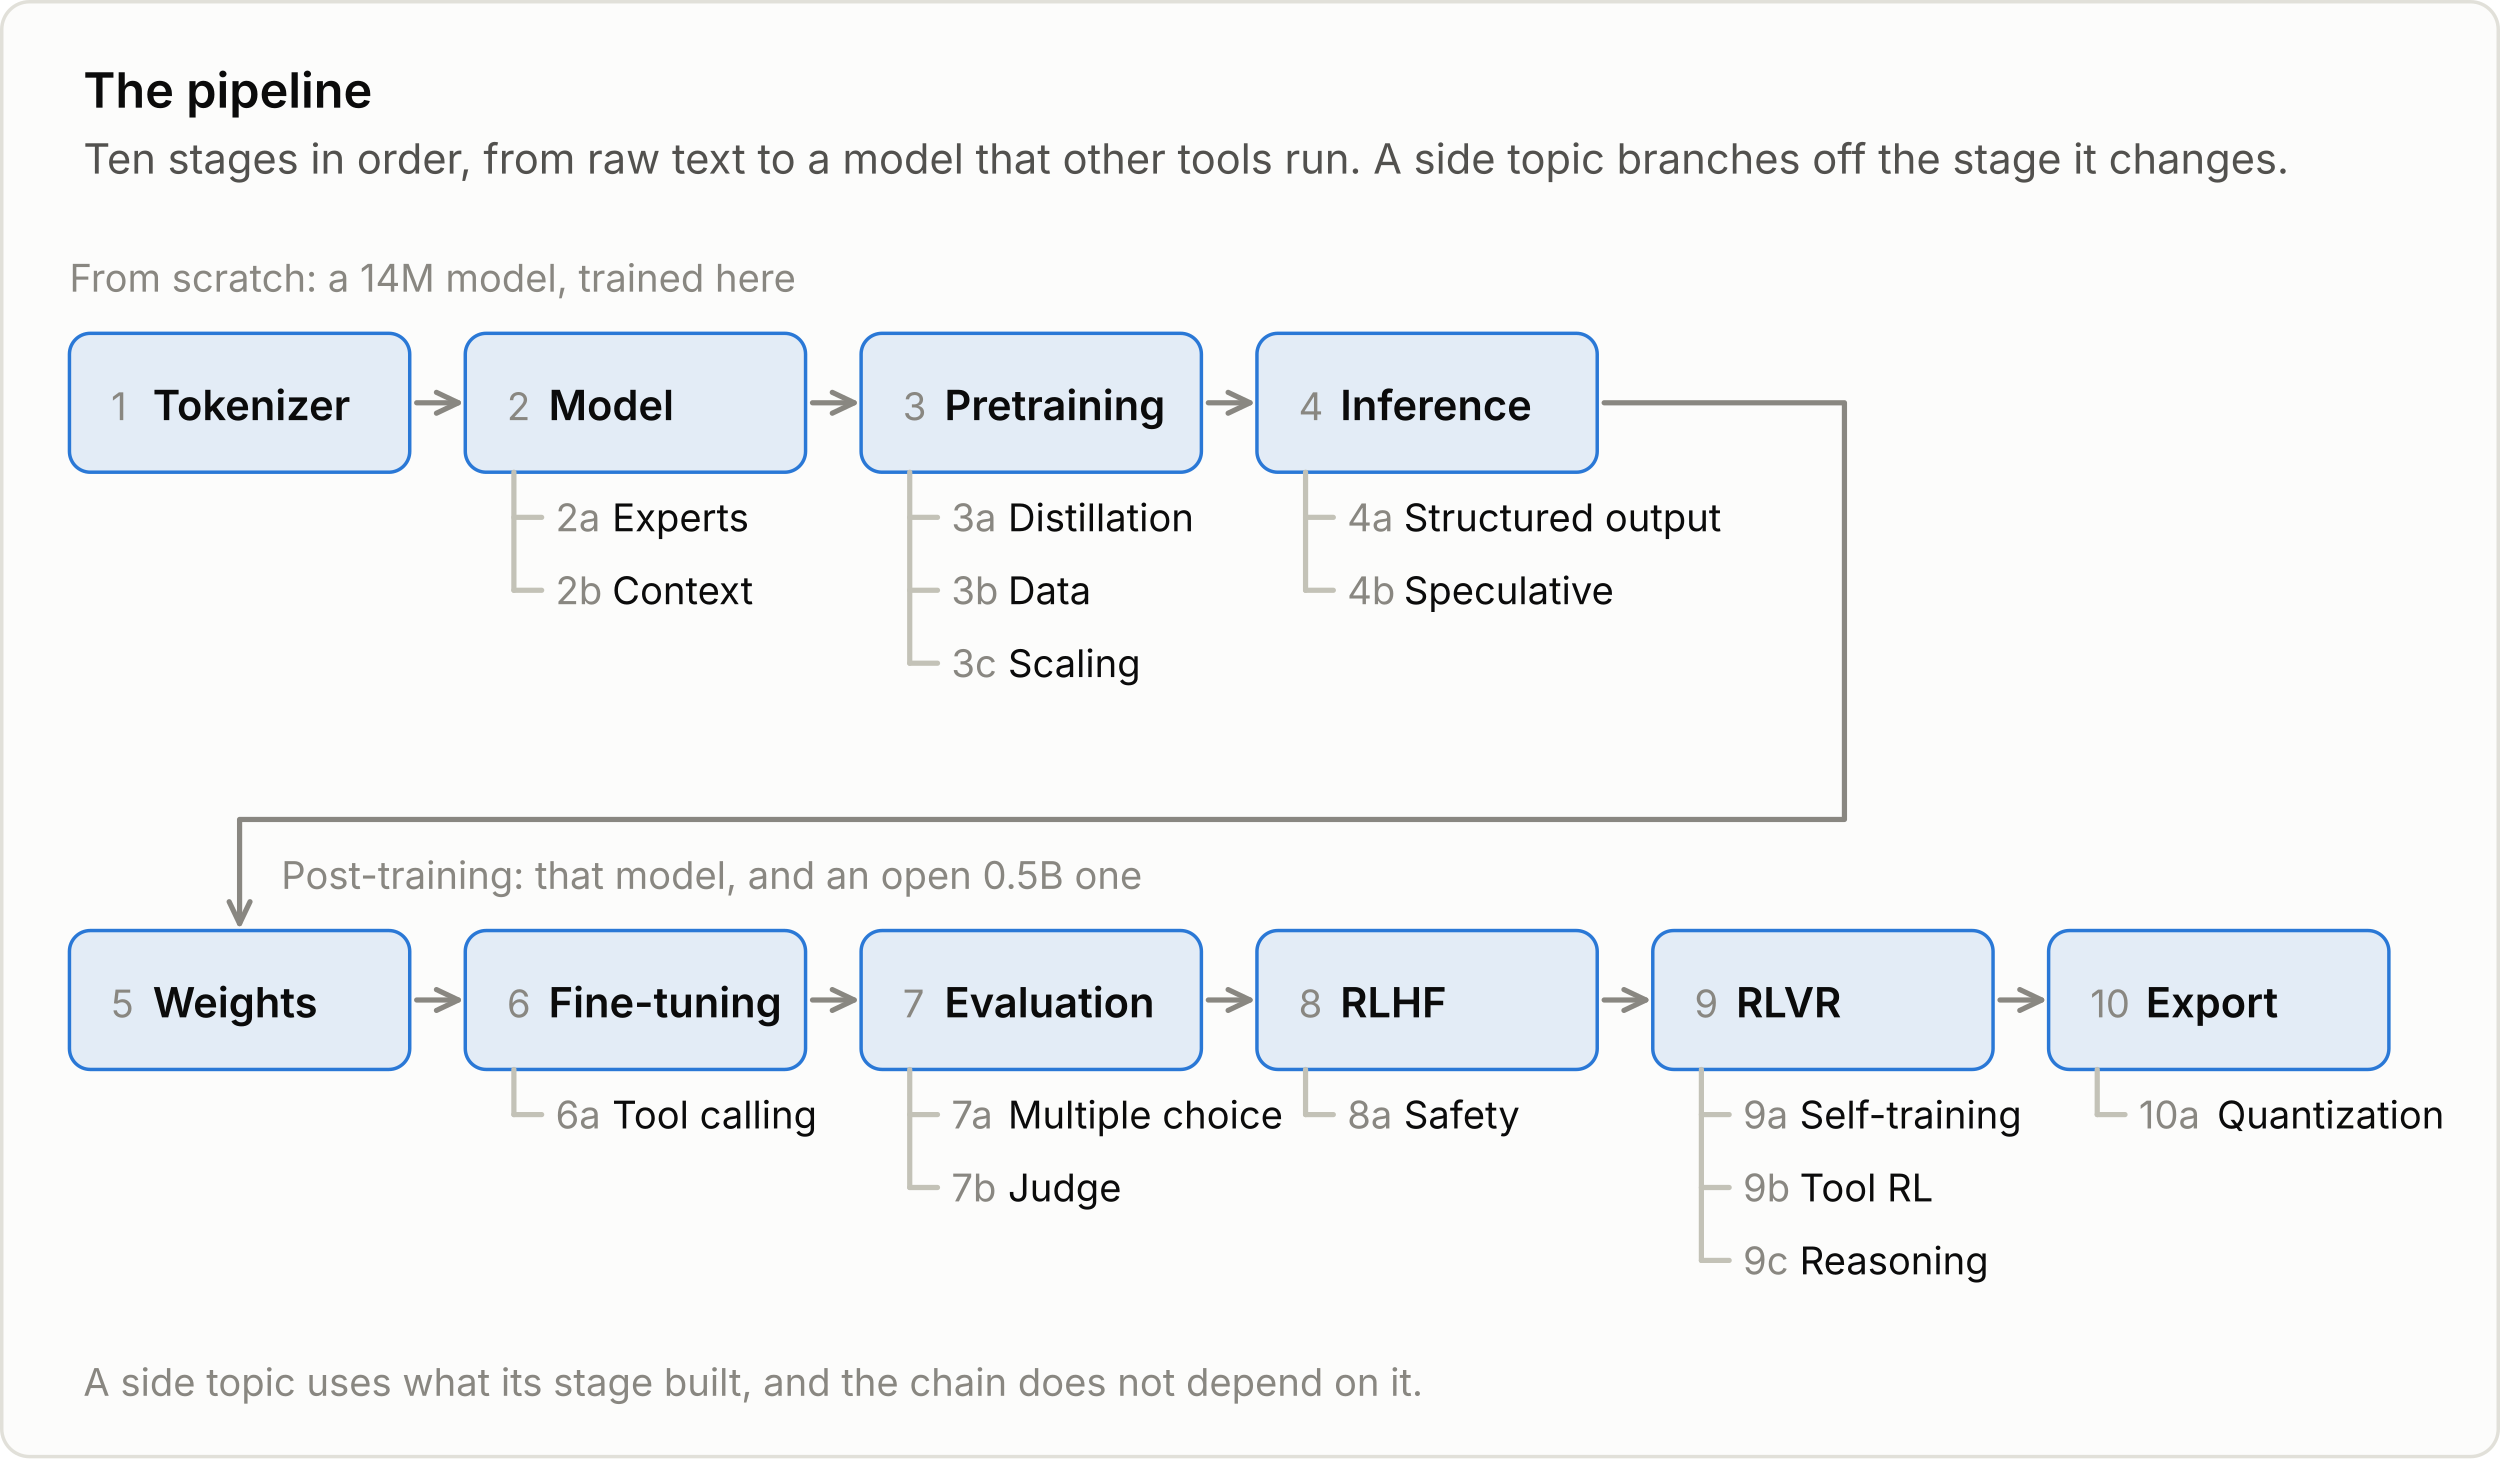
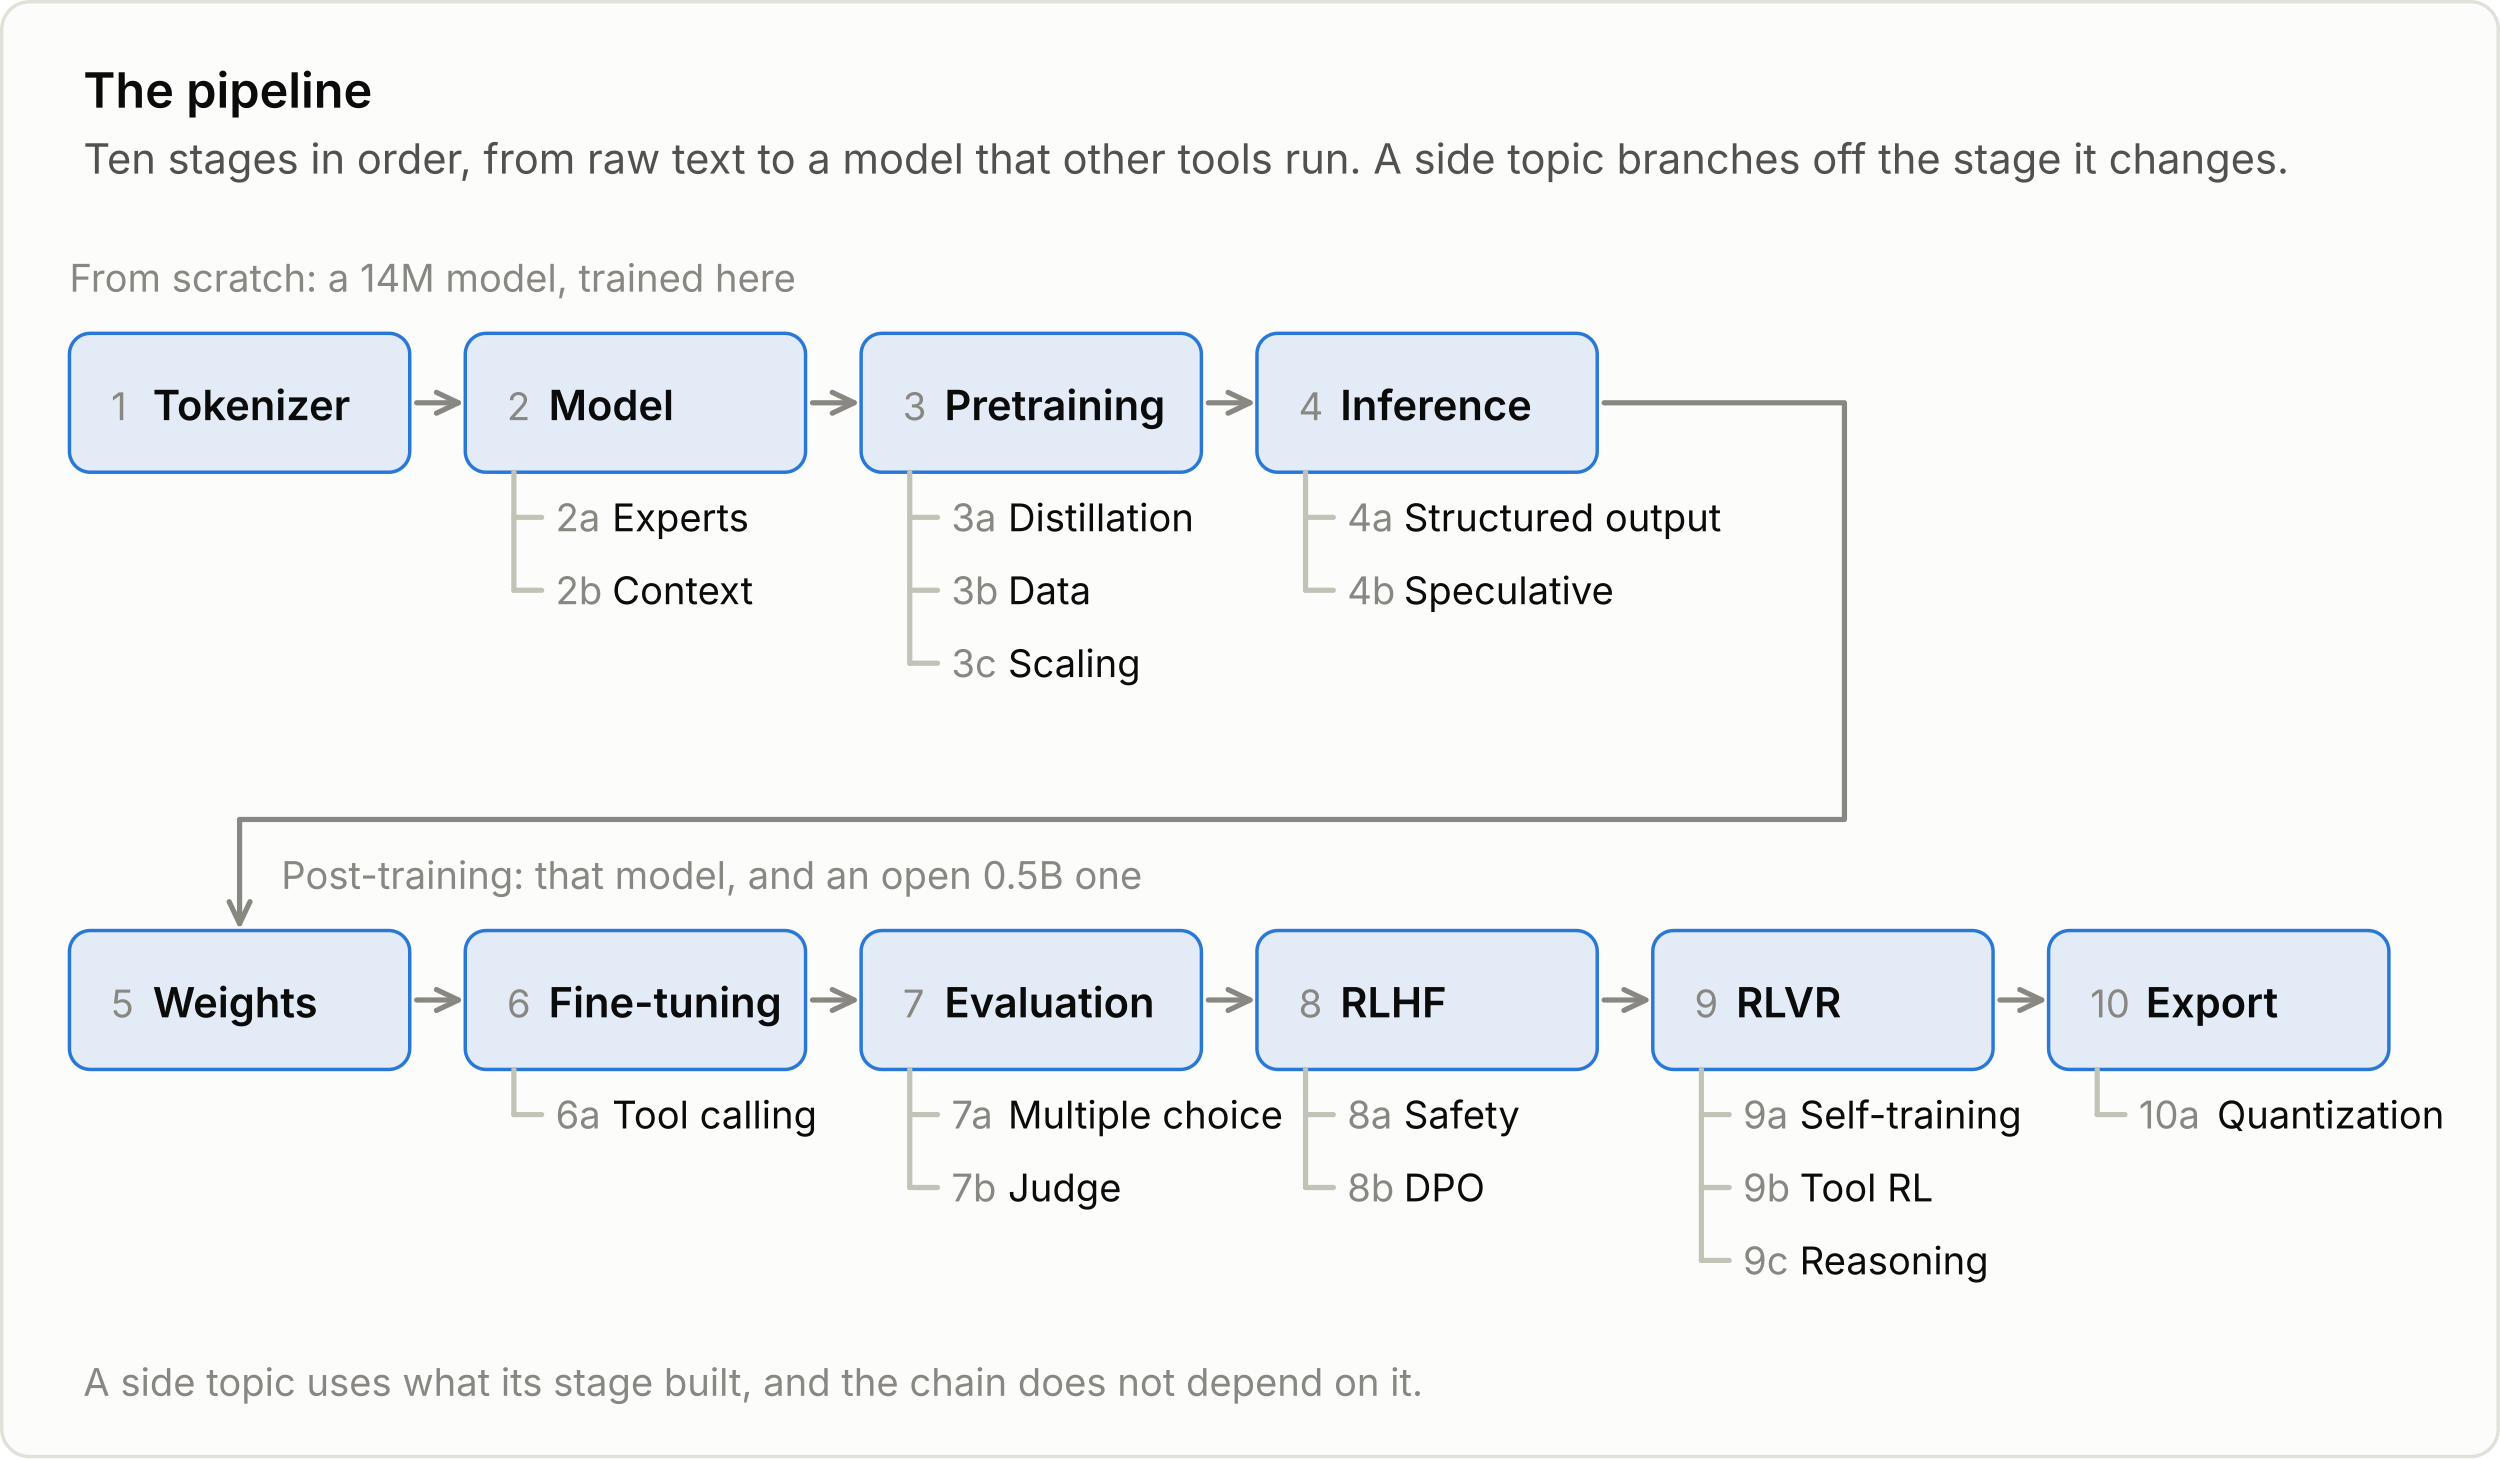
<svg xmlns="http://www.w3.org/2000/svg" width="720" height="420" viewBox="0 0 720 420" role="img">
  <style>text{font-family:system-ui,-apple-system,'Segoe UI',sans-serif}.f-surface{fill:#fcfcfb}.s-surface{stroke:#fcfcfb}.f-ink{fill:#0b0b0b}.s-ink{stroke:#0b0b0b}.f-ink2{fill:#52514e}.s-ink2{stroke:#52514e}.f-muted{fill:#898781}.s-muted{stroke:#898781}.f-grid{fill:#e1e0d9}.s-grid{stroke:#e1e0d9}.f-axis{fill:#c3c2b7}.s-axis{stroke:#c3c2b7}.f-s1{fill:#2a78d6}.s-s1{stroke:#2a78d6}.f-s2{fill:#eb6834}.s-s2{stroke:#eb6834}.f-s3{fill:#1baf7a}.s-s3{stroke:#1baf7a}@media(prefers-color-scheme:dark){.f-surface{fill:#1a1a19}.s-surface{stroke:#1a1a19}.f-ink{fill:#f0efec}.s-ink{stroke:#f0efec}.f-ink2{fill:#c3c2b7}.s-ink2{stroke:#c3c2b7}.f-muted{fill:#898781}.s-muted{stroke:#898781}.f-grid{fill:#2c2c2a}.s-grid{stroke:#2c2c2a}.f-axis{fill:#383835}.s-axis{stroke:#383835}.f-s1{fill:#3987e5}.s-s1{stroke:#3987e5}.f-s2{fill:#d95926}.s-s2{stroke:#d95926}.f-s3{fill:#199e70}.s-s3{stroke:#199e70}}</style>
  <rect class="f-surface s-grid" x="0.5" y="0.5" width="719" height="419" rx="8" stroke-width="1" />
  <text class="f-ink" x="24" y="31" font-size="14" text-anchor="start" font-weight="600">The pipeline</text>
  <text class="f-ink2" x="24" y="50" font-size="12" text-anchor="start">Ten stages in order, from raw text to a model that other tools run. A side topic branches off the stage it changes.</text>
  <text class="f-muted" x="20" y="84" font-size="11" text-anchor="start">From scratch: a 14M model, trained here</text>
  <rect class="f-s1 s-s1" x="20" y="96" width="98" height="40" rx="6" stroke-width="1" fill-opacity="0.12" />
  <text class="f-muted" x="32" y="121" font-size="11" text-anchor="start">1</text>
  <text class="f-ink" x="44" y="121" font-size="12" text-anchor="start" font-weight="600">Tokenizer</text>
  <rect class="f-s1 s-s1" x="134" y="96" width="98" height="40" rx="6" stroke-width="1" fill-opacity="0.12" />
  <text class="f-muted" x="146" y="121" font-size="11" text-anchor="start">2</text>
  <text class="f-ink" x="158" y="121" font-size="12" text-anchor="start" font-weight="600">Model</text>
  <path class="s-muted " d="M120 116 L132 116" fill="none" stroke-width="1.5" stroke-linejoin="round" stroke-linecap="round" />
  <path class="s-muted " d="M125.7 113 L132 116 L125.7 119" fill="none" stroke-width="1.5" stroke-linejoin="round" stroke-linecap="round" />
  <line class="s-axis" x1="148" y1="136" x2="148" y2="170" stroke-width="1.5" stroke-linecap="round" />
  <line class="s-axis" x1="148" y1="149" x2="156" y2="149" stroke-width="1.5" stroke-linecap="round" />
  <text class="f-muted" x="160" y="153" font-size="11" text-anchor="start">2a</text>
  <text class="f-ink" x="176.3" y="153" font-size="11" text-anchor="start">Experts</text>
  <line class="s-axis" x1="148" y1="170" x2="156" y2="170" stroke-width="1.5" stroke-linecap="round" />
  <text class="f-muted" x="160" y="174" font-size="11" text-anchor="start">2b</text>
  <text class="f-ink" x="176.3" y="174" font-size="11" text-anchor="start">Context</text>
  <rect class="f-s1 s-s1" x="248" y="96" width="98" height="40" rx="6" stroke-width="1" fill-opacity="0.12" />
  <text class="f-muted" x="260" y="121" font-size="11" text-anchor="start">3</text>
  <text class="f-ink" x="272" y="121" font-size="12" text-anchor="start" font-weight="600">Pretraining</text>
  <path class="s-muted " d="M234 116 L246 116" fill="none" stroke-width="1.5" stroke-linejoin="round" stroke-linecap="round" />
  <path class="s-muted " d="M239.7 113 L246 116 L239.7 119" fill="none" stroke-width="1.5" stroke-linejoin="round" stroke-linecap="round" />
  <line class="s-axis" x1="262" y1="136" x2="262" y2="191" stroke-width="1.5" stroke-linecap="round" />
  <line class="s-axis" x1="262" y1="149" x2="270" y2="149" stroke-width="1.5" stroke-linecap="round" />
  <text class="f-muted" x="274" y="153" font-size="11" text-anchor="start">3a</text>
  <text class="f-ink" x="290.3" y="153" font-size="11" text-anchor="start">Distillation</text>
  <line class="s-axis" x1="262" y1="170" x2="270" y2="170" stroke-width="1.5" stroke-linecap="round" />
  <text class="f-muted" x="274" y="174" font-size="11" text-anchor="start">3b</text>
  <text class="f-ink" x="290.3" y="174" font-size="11" text-anchor="start">Data</text>
  <line class="s-axis" x1="262" y1="191" x2="270" y2="191" stroke-width="1.5" stroke-linecap="round" />
  <text class="f-muted" x="274" y="195" font-size="11" text-anchor="start">3c</text>
  <text class="f-ink" x="290.3" y="195" font-size="11" text-anchor="start">Scaling</text>
  <rect class="f-s1 s-s1" x="362" y="96" width="98" height="40" rx="6" stroke-width="1" fill-opacity="0.12" />
  <text class="f-muted" x="374" y="121" font-size="11" text-anchor="start">4</text>
  <text class="f-ink" x="386" y="121" font-size="12" text-anchor="start" font-weight="600">Inference</text>
  <path class="s-muted " d="M348 116 L360 116" fill="none" stroke-width="1.5" stroke-linejoin="round" stroke-linecap="round" />
  <path class="s-muted " d="M353.7 113 L360 116 L353.7 119" fill="none" stroke-width="1.5" stroke-linejoin="round" stroke-linecap="round" />
  <line class="s-axis" x1="376" y1="136" x2="376" y2="170" stroke-width="1.5" stroke-linecap="round" />
  <line class="s-axis" x1="376" y1="149" x2="384" y2="149" stroke-width="1.5" stroke-linecap="round" />
  <text class="f-muted" x="388" y="153" font-size="11" text-anchor="start">4a</text>
  <text class="f-ink" x="404.3" y="153" font-size="11" text-anchor="start">Structured output</text>
  <line class="s-axis" x1="376" y1="170" x2="384" y2="170" stroke-width="1.5" stroke-linecap="round" />
  <text class="f-muted" x="388" y="174" font-size="11" text-anchor="start">4b</text>
  <text class="f-ink" x="404.3" y="174" font-size="11" text-anchor="start">Speculative</text>
  <text class="f-muted" x="81" y="256" font-size="11" text-anchor="start">Post-training: that model, and an open 0.5B one</text>
  <rect class="f-s1 s-s1" x="20" y="268" width="98" height="40" rx="6" stroke-width="1" fill-opacity="0.12" />
  <text class="f-muted" x="32" y="293" font-size="11" text-anchor="start">5</text>
  <text class="f-ink" x="44" y="293" font-size="12" text-anchor="start" font-weight="600">Weights</text>
  <rect class="f-s1 s-s1" x="134" y="268" width="98" height="40" rx="6" stroke-width="1" fill-opacity="0.12" />
  <text class="f-muted" x="146" y="293" font-size="11" text-anchor="start">6</text>
  <text class="f-ink" x="158" y="293" font-size="12" text-anchor="start" font-weight="600">Fine-tuning</text>
  <path class="s-muted " d="M120 288 L132 288" fill="none" stroke-width="1.5" stroke-linejoin="round" stroke-linecap="round" />
  <path class="s-muted " d="M125.7 285 L132 288 L125.7 291" fill="none" stroke-width="1.5" stroke-linejoin="round" stroke-linecap="round" />
  <line class="s-axis" x1="148" y1="308" x2="148" y2="321" stroke-width="1.5" stroke-linecap="round" />
  <line class="s-axis" x1="148" y1="321" x2="156" y2="321" stroke-width="1.5" stroke-linecap="round" />
  <text class="f-muted" x="160" y="325" font-size="11" text-anchor="start">6a</text>
  <text class="f-ink" x="176.3" y="325" font-size="11" text-anchor="start">Tool calling</text>
  <rect class="f-s1 s-s1" x="248" y="268" width="98" height="40" rx="6" stroke-width="1" fill-opacity="0.12" />
  <text class="f-muted" x="260" y="293" font-size="11" text-anchor="start">7</text>
  <text class="f-ink" x="272" y="293" font-size="12" text-anchor="start" font-weight="600">Evaluation</text>
  <path class="s-muted " d="M234 288 L246 288" fill="none" stroke-width="1.5" stroke-linejoin="round" stroke-linecap="round" />
  <path class="s-muted " d="M239.7 285 L246 288 L239.7 291" fill="none" stroke-width="1.5" stroke-linejoin="round" stroke-linecap="round" />
  <line class="s-axis" x1="262" y1="308" x2="262" y2="342" stroke-width="1.5" stroke-linecap="round" />
  <line class="s-axis" x1="262" y1="321" x2="270" y2="321" stroke-width="1.5" stroke-linecap="round" />
  <text class="f-muted" x="274" y="325" font-size="11" text-anchor="start">7a</text>
  <text class="f-ink" x="290.3" y="325" font-size="11" text-anchor="start">Multiple choice</text>
  <line class="s-axis" x1="262" y1="342" x2="270" y2="342" stroke-width="1.5" stroke-linecap="round" />
  <text class="f-muted" x="274" y="346" font-size="11" text-anchor="start">7b</text>
  <text class="f-ink" x="290.3" y="346" font-size="11" text-anchor="start">Judge</text>
  <rect class="f-s1 s-s1" x="362" y="268" width="98" height="40" rx="6" stroke-width="1" fill-opacity="0.12" />
  <text class="f-muted" x="374" y="293" font-size="11" text-anchor="start">8</text>
  <text class="f-ink" x="386" y="293" font-size="12" text-anchor="start" font-weight="600">RLHF</text>
  <path class="s-muted " d="M348 288 L360 288" fill="none" stroke-width="1.5" stroke-linejoin="round" stroke-linecap="round" />
  <path class="s-muted " d="M353.7 285 L360 288 L353.7 291" fill="none" stroke-width="1.5" stroke-linejoin="round" stroke-linecap="round" />
-   <line class="s-axis" x1="376" y1="308" x2="376" y2="321" stroke-width="1.5" stroke-linecap="round" />
+   <line class="s-axis" x1="376" y1="308" x2="376" y2="342" stroke-width="1.5" stroke-linecap="round" />
  <line class="s-axis" x1="376" y1="321" x2="384" y2="321" stroke-width="1.5" stroke-linecap="round" />
  <text class="f-muted" x="388" y="325" font-size="11" text-anchor="start">8a</text>
  <text class="f-ink" x="404.3" y="325" font-size="11" text-anchor="start">Safety</text>
+   <line class="s-axis" x1="376" y1="342" x2="384" y2="342" stroke-width="1.5" stroke-linecap="round" />
+   <text class="f-muted" x="388" y="346" font-size="11" text-anchor="start">8b</text>
+   <text class="f-ink" x="404.3" y="346" font-size="11" text-anchor="start">DPO</text>
  <rect class="f-s1 s-s1" x="476" y="268" width="98" height="40" rx="6" stroke-width="1" fill-opacity="0.12" />
  <text class="f-muted" x="488" y="293" font-size="11" text-anchor="start">9</text>
  <text class="f-ink" x="500" y="293" font-size="12" text-anchor="start" font-weight="600">RLVR</text>
  <path class="s-muted " d="M462 288 L474 288" fill="none" stroke-width="1.5" stroke-linejoin="round" stroke-linecap="round" />
  <path class="s-muted " d="M467.7 285 L474 288 L467.7 291" fill="none" stroke-width="1.5" stroke-linejoin="round" stroke-linecap="round" />
  <line class="s-axis" x1="490" y1="308" x2="490" y2="363" stroke-width="1.5" stroke-linecap="round" />
  <line class="s-axis" x1="490" y1="321" x2="498" y2="321" stroke-width="1.5" stroke-linecap="round" />
  <text class="f-muted" x="502" y="325" font-size="11" text-anchor="start">9a</text>
  <text class="f-ink" x="518.3" y="325" font-size="11" text-anchor="start">Self-training</text>
  <line class="s-axis" x1="490" y1="342" x2="498" y2="342" stroke-width="1.5" stroke-linecap="round" />
  <text class="f-muted" x="502" y="346" font-size="11" text-anchor="start">9b</text>
  <text class="f-ink" x="518.3" y="346" font-size="11" text-anchor="start">Tool RL</text>
  <line class="s-axis" x1="490" y1="363" x2="498" y2="363" stroke-width="1.5" stroke-linecap="round" />
  <text class="f-muted" x="502" y="367" font-size="11" text-anchor="start">9c</text>
  <text class="f-ink" x="518.3" y="367" font-size="11" text-anchor="start">Reasoning</text>
  <rect class="f-s1 s-s1" x="590" y="268" width="98" height="40" rx="6" stroke-width="1" fill-opacity="0.12" />
  <text class="f-muted" x="602" y="293" font-size="11" text-anchor="start">10</text>
  <text class="f-ink" x="618" y="293" font-size="12" text-anchor="start" font-weight="600">Export</text>
  <path class="s-muted " d="M576 288 L588 288" fill="none" stroke-width="1.5" stroke-linejoin="round" stroke-linecap="round" />
  <path class="s-muted " d="M581.7 285 L588 288 L581.7 291" fill="none" stroke-width="1.5" stroke-linejoin="round" stroke-linecap="round" />
  <line class="s-axis" x1="604" y1="308" x2="604" y2="321" stroke-width="1.5" stroke-linecap="round" />
  <line class="s-axis" x1="604" y1="321" x2="612" y2="321" stroke-width="1.5" stroke-linecap="round" />
  <text class="f-muted" x="616" y="325" font-size="11" text-anchor="start">10a</text>
  <text class="f-ink" x="638.5" y="325" font-size="11" text-anchor="start">Quantization</text>
  <path class="s-muted " d="M462 116 L531.2 116 L531.2 236 L69 236 L69 266" fill="none" stroke-width="1.5" stroke-linejoin="round" stroke-linecap="round" />
  <path class="s-muted " d="M72 259.7 L69 266 L66 259.7" fill="none" stroke-width="1.5" stroke-linejoin="round" stroke-linecap="round" />
  <text class="f-muted" x="24" y="402" font-size="11" text-anchor="start">A side topic uses what its stage built, and the chain does not depend on it.</text>
</svg>
